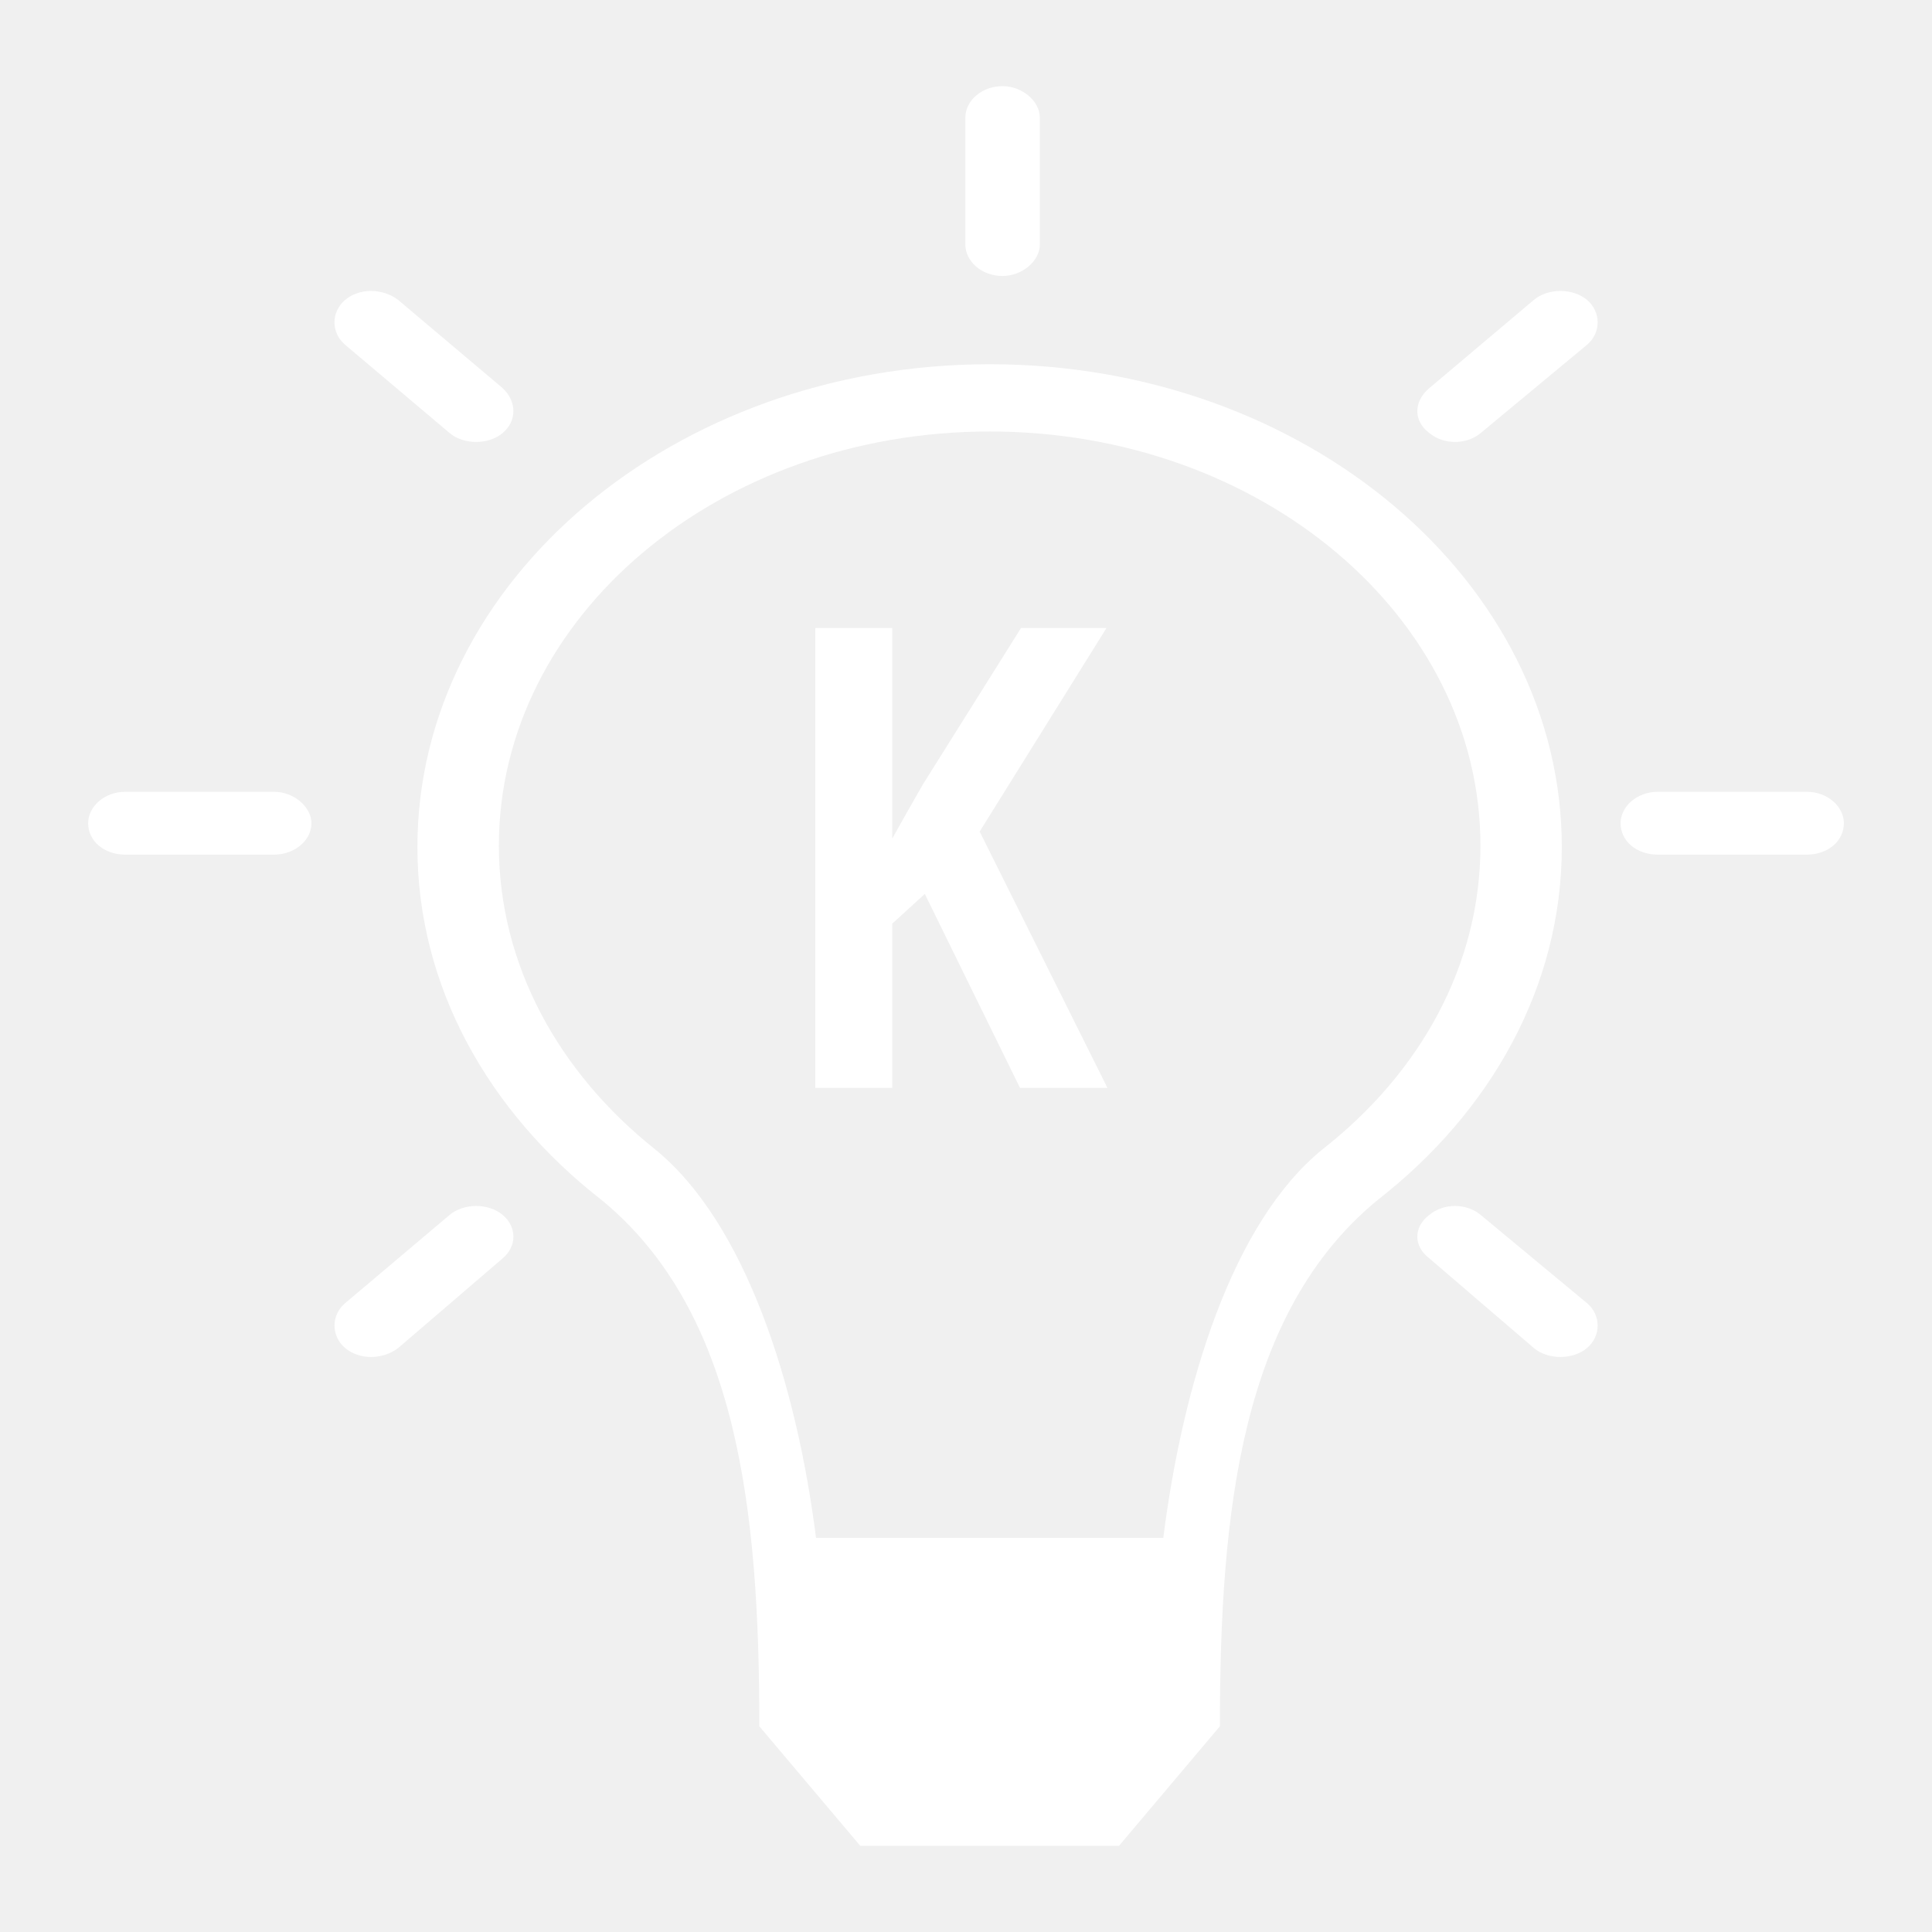
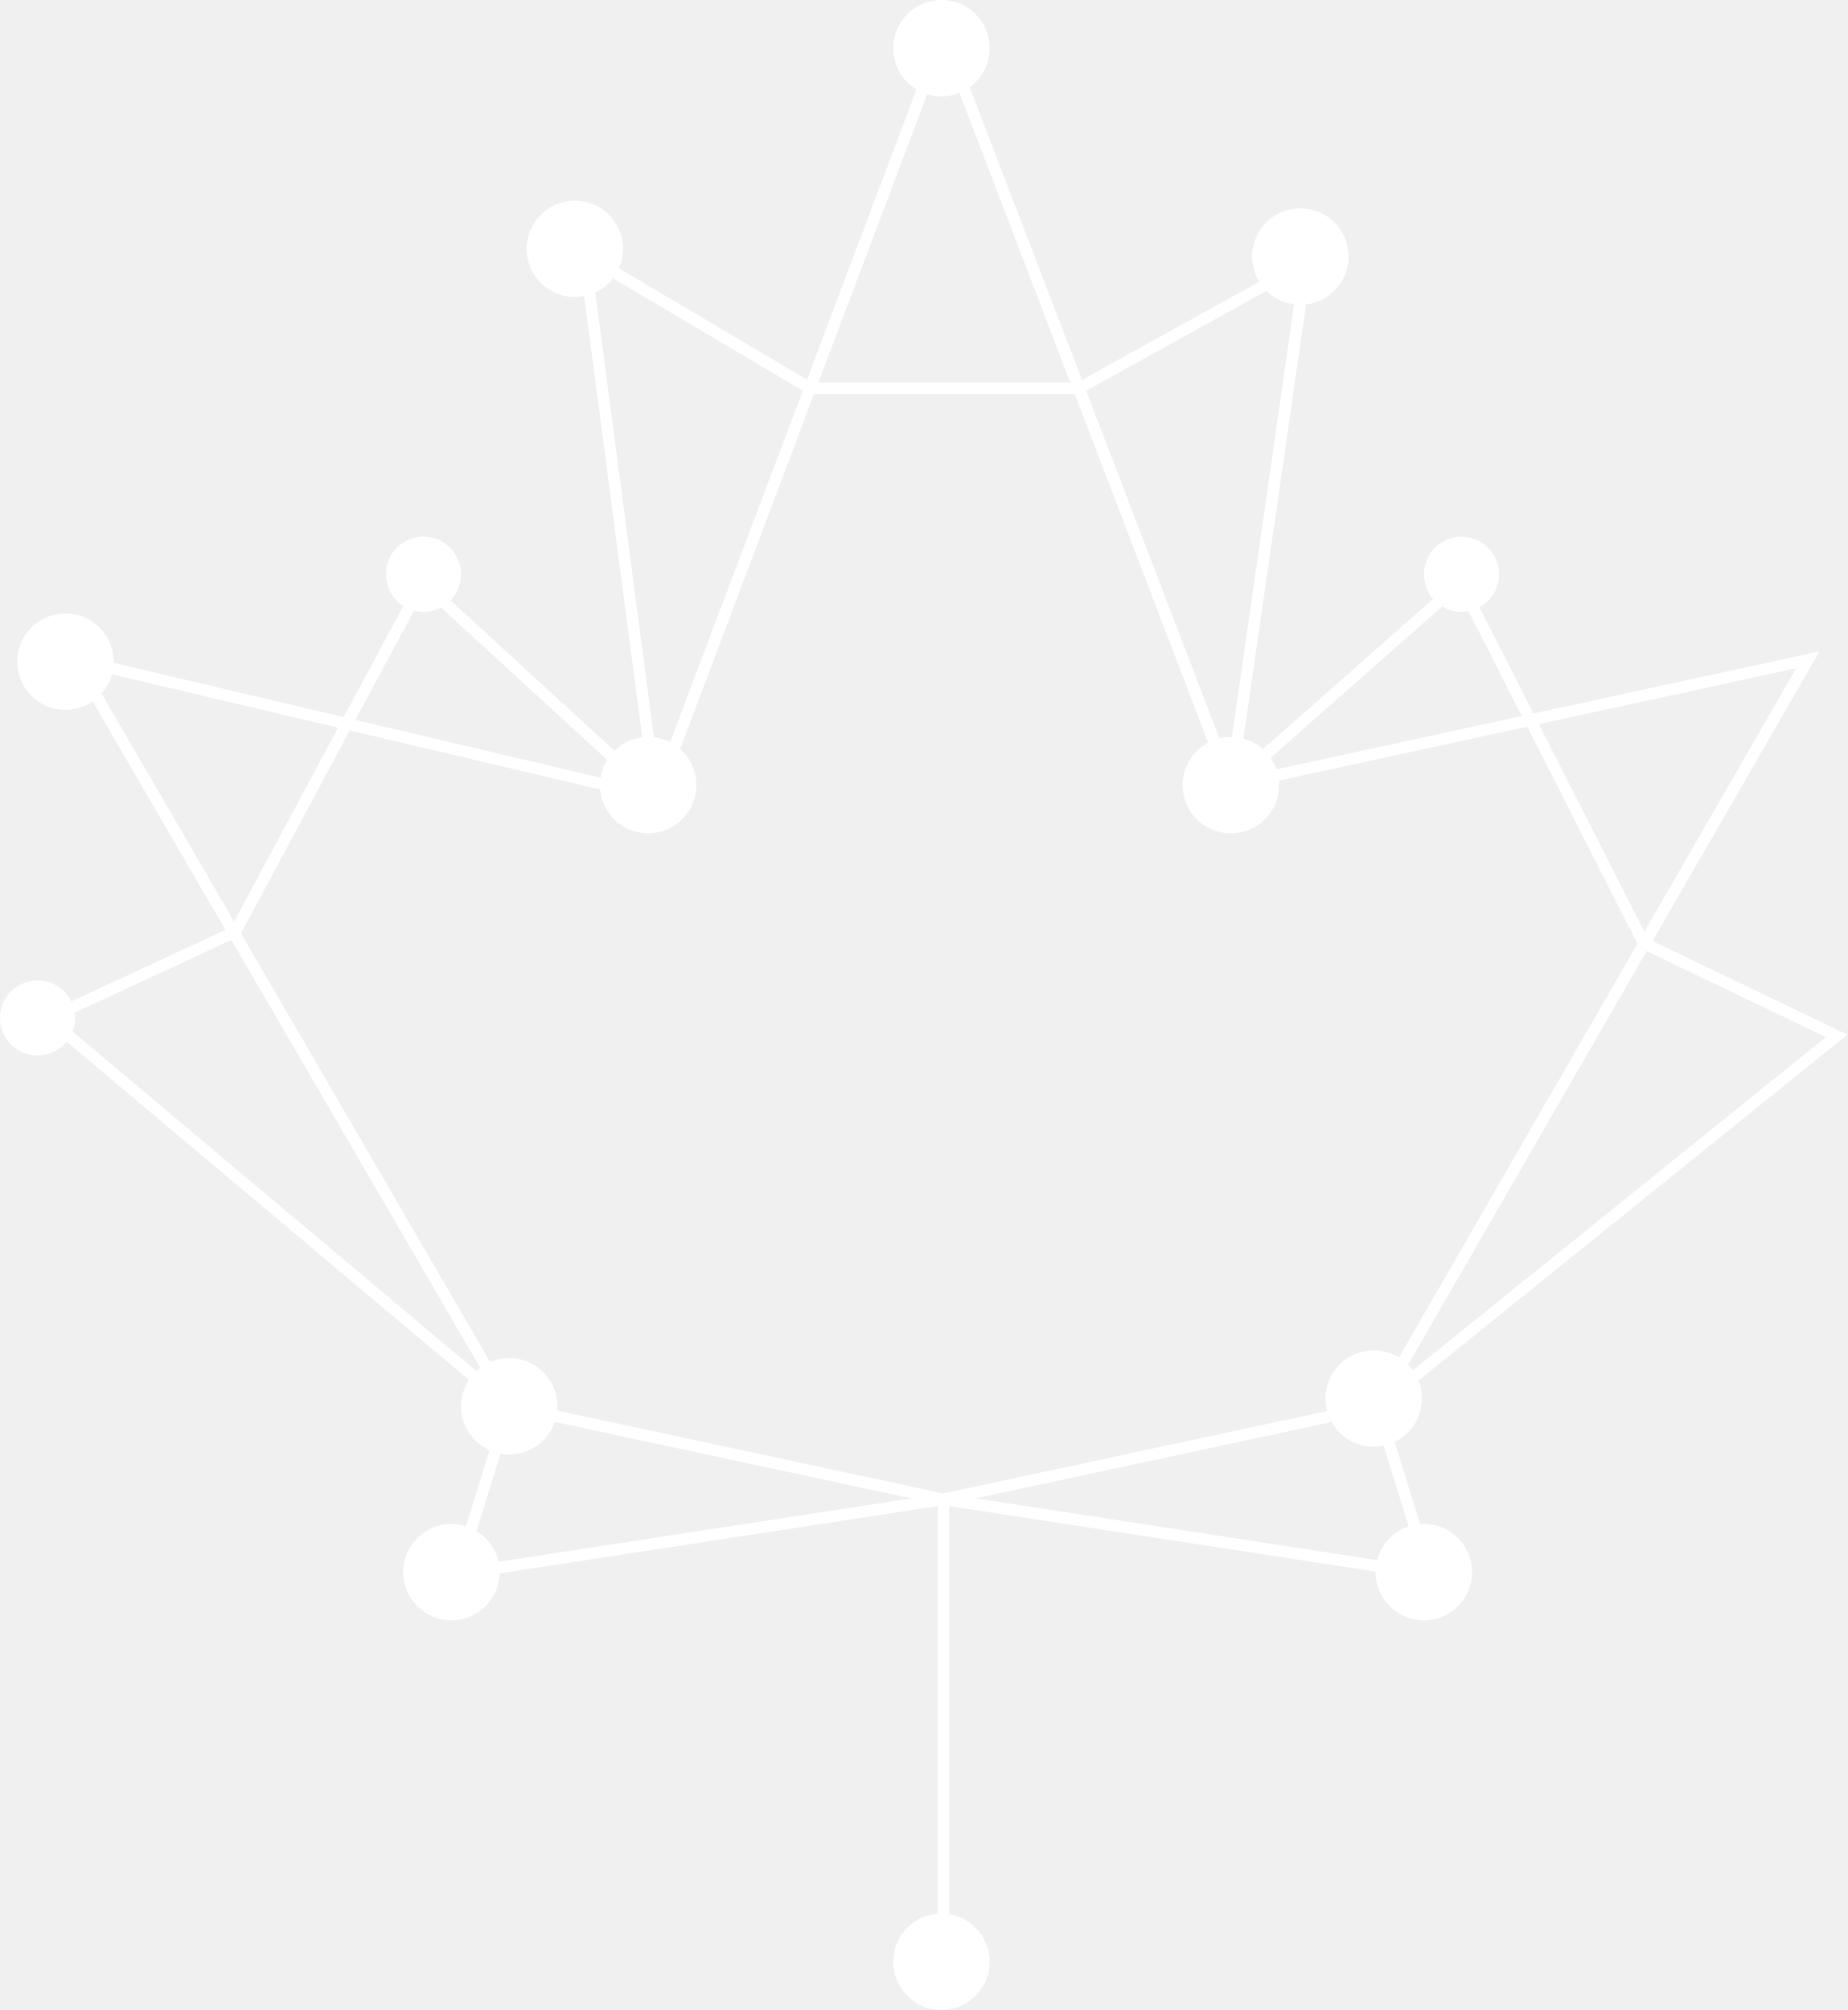
- <svg xmlns="http://www.w3.org/2000/svg" version="1.1" width="120" height="120" viewBox="0 0 120 120" xml:space="preserve">
+ <svg xmlns="http://www.w3.org/2000/svg" viewBox="0 0 361.36 393.23">
  <defs>
- </defs>
-   <rect x="0" y="0" width="100%" height="100%" fill="transparent" />
-   <g transform="matrix(0 0 0 0 0 0)" id="848ae7a0-af79-4467-8f41-57cab85a1171">
- </g>
-   <g transform="matrix(1 0 0 1 60 60)" id="c5b7f89d-fc7f-44ea-915f-164a7b04defe">
-     <rect style="stroke: none; stroke-width: 1; stroke-dasharray: none; stroke-linecap: butt; stroke-dashoffset: 0; stroke-linejoin: miter; stroke-miterlimit: 4; fill: rgb(49,120,255); fill-rule: nonzero; opacity: 1; visibility: hidden;" vector-effect="non-scaling-stroke" x="-60" y="-60" rx="0" ry="0" width="120" height="120" />
-   </g>
-   <g transform="matrix(1.73 0 0 1.46 60 60)">
-     <g style="" vector-effect="non-scaling-stroke">
-       <g transform="matrix(1 0 0 1 0.85 5.92)">
-         <path style="stroke: none; stroke-width: 1; stroke-dasharray: none; stroke-linecap: butt; stroke-dashoffset: 0; stroke-linejoin: miter; stroke-miterlimit: 4; fill: rgb(255,255,255); fill-rule: nonzero; opacity: 1;" vector-effect="non-scaling-stroke" transform=" translate(-50.86, -55.92)" d="M 50.861 87.432 L 46.215 87.432 L 42.59 82.344 C 42.59 73.184 41.827 64.726 36.927 59.955 C 32.856 56.201 30.314 50.859 30.314 44.942 C 30.314 33.622 39.535 24.399 50.86 24.399 C 62.18 24.399 71.401 33.622 71.401 44.942 C 71.401 50.859 68.859 56.201 64.788 59.955 C 59.892 64.726 59.126 73.184 59.126 82.344 L 55.501 87.432 L 50.861 87.432 z M 44.625 74.33 L 57.093 74.33 C 57.794 67.778 59.574 60.908 62.817 57.792 C 66.315 54.547 68.48 49.969 68.48 44.879 C 68.48 35.148 60.591 27.261 50.862 27.261 C 41.128 27.261 33.239 35.148 33.239 44.879 C 33.239 49.969 35.404 54.547 38.84 57.792 C 42.083 60.908 43.928 67.778 44.625 74.33 z" stroke-linecap="round" />
-       </g>
-       <g transform="matrix(1 0 0 1 27.51 -6.07)">
-         <path style="stroke: none; stroke-width: 1; stroke-dasharray: none; stroke-linecap: butt; stroke-dashoffset: 0; stroke-linejoin: miter; stroke-miterlimit: 4; fill: rgb(255,255,255); fill-rule: nonzero; opacity: 1;" vector-effect="non-scaling-stroke" transform=" translate(-77.51, -43.93)" d="M 80.181 45.262 L 74.838 45.262 C 74.076 45.262 73.502 44.688 73.502 43.926 C 73.502 43.227 74.076 42.589 74.838 42.589 L 80.181 42.589 C 80.944 42.589 81.518 43.227 81.518 43.926 C 81.518 44.688 80.943 45.262 80.181 45.262 z" stroke-linecap="round" />
-       </g>
-       <g transform="matrix(1 0 0 1 -27.51 -6.07)">
-         <path style="stroke: none; stroke-width: 1; stroke-dasharray: none; stroke-linecap: butt; stroke-dashoffset: 0; stroke-linejoin: miter; stroke-miterlimit: 4; fill: rgb(255,255,255); fill-rule: nonzero; opacity: 1;" vector-effect="non-scaling-stroke" transform=" translate(-22.49, -43.93)" d="M 25.162 45.262 L 19.82 45.262 C 19.057 45.262 18.483 44.688 18.483 43.926 C 18.483 43.227 19.057 42.589 19.82 42.589 L 25.162 42.589 C 25.863 42.589 26.499 43.227 26.499 43.926 C 26.499 44.688 25.863 45.262 25.162 45.262 z" stroke-linecap="round" />
-       </g>
-       <g transform="matrix(1 0 0 1 19.44 -25.51)">
-         <path style="stroke: none; stroke-width: 1; stroke-dasharray: none; stroke-linecap: butt; stroke-dashoffset: 0; stroke-linejoin: miter; stroke-miterlimit: 4; fill: rgb(255,255,255); fill-rule: nonzero; opacity: 1;" vector-effect="non-scaling-stroke" transform=" translate(-69.44, -24.49)" d="M 72.297 23.571 L 68.48 27.325 C 67.971 27.833 67.143 27.833 66.634 27.325 C 66.06 26.816 66.06 25.988 66.634 25.416 L 70.386 21.665 C 70.894 21.154 71.788 21.154 72.297 21.665 C 72.805 22.173 72.805 23.063 72.297 23.571 z" stroke-linecap="round" />
-       </g>
-       <g transform="matrix(1 0 0 1 -19.46 13.42)">
-         <path style="stroke: none; stroke-width: 1; stroke-dasharray: none; stroke-linecap: butt; stroke-dashoffset: 0; stroke-linejoin: miter; stroke-miterlimit: 4; fill: rgb(255,255,255); fill-rule: nonzero; opacity: 1;" vector-effect="non-scaling-stroke" transform=" translate(-30.54, -63.42)" d="M 33.366 62.436 L 29.615 66.251 C 29.046 66.761 28.217 66.761 27.709 66.251 C 27.201 65.742 27.201 64.853 27.709 64.344 L 31.46 60.591 C 31.968 60.082 32.858 60.082 33.366 60.591 C 33.879 61.099 33.879 61.927 33.366 62.436 z" stroke-linecap="round" />
-       </g>
-       <g transform="matrix(1 0 0 1 19.44 13.42)">
-         <path style="stroke: none; stroke-width: 1; stroke-dasharray: none; stroke-linecap: butt; stroke-dashoffset: 0; stroke-linejoin: miter; stroke-miterlimit: 4; fill: rgb(255,255,255); fill-rule: nonzero; opacity: 1;" vector-effect="non-scaling-stroke" transform=" translate(-69.44, -63.42)" d="M 70.386 66.251 L 66.634 62.436 C 66.06 61.927 66.06 61.099 66.634 60.591 C 67.143 60.082 67.971 60.082 68.48 60.591 L 72.297 64.344 C 72.805 64.853 72.805 65.742 72.297 66.251 C 71.788 66.761 70.894 66.761 70.386 66.251 z" stroke-linecap="round" />
-       </g>
-       <g transform="matrix(1 0 0 1 -19.46 -25.51)">
-         <path style="stroke: none; stroke-width: 1; stroke-dasharray: none; stroke-linecap: butt; stroke-dashoffset: 0; stroke-linejoin: miter; stroke-miterlimit: 4; fill: rgb(255,255,255); fill-rule: nonzero; opacity: 1;" vector-effect="non-scaling-stroke" transform=" translate(-30.54, -24.49)" d="M 31.459 27.325 L 27.708 23.571 C 27.2 23.063 27.2 22.173 27.708 21.665 C 28.216 21.154 29.045 21.154 29.614 21.665 L 33.365 25.416 C 33.878 25.988 33.878 26.816 33.365 27.325 C 32.857 27.833 31.968 27.833 31.459 27.325 z" stroke-linecap="round" />
-       </g>
-       <g transform="matrix(1 0 0 1 1.31 -33.39)">
-         <path style="stroke: none; stroke-width: 1; stroke-dasharray: none; stroke-linecap: butt; stroke-dashoffset: 0; stroke-linejoin: miter; stroke-miterlimit: 4; fill: rgb(255,255,255); fill-rule: nonzero; opacity: 1;" vector-effect="non-scaling-stroke" transform=" translate(-51.3, -16.61)" d="M 49.967 19.311 L 49.967 13.903 C 49.967 13.204 50.541 12.569 51.303 12.569 C 52.004 12.569 52.64 13.204 52.64 13.903 L 52.64 19.311 C 52.64 20.01 52.004 20.645 51.303 20.645 C 50.541 20.646 49.967 20.01 49.967 19.311 z" stroke-linecap="round" />
-       </g>
+     <style>.cls-1{fill:#fff;}</style>
+   </defs>
+   <g id="Layer_2" data-name="Layer 2">
+     <g id="Layer_4" data-name="Layer 4">
+       <path class="cls-1" d="M281.24,309.34l-96.72-14.87L87.8,309.34l10.58-34.09-86-147.89,115.18,27.17L184.51,3.61l57,148.67,114.39-24.86L270.66,275.25Zm-96.72-17.16.17,0L278,306.55,268.2,275l.25-.43,82.88-143.84L240,154.91l-.35-.91L184.53,10,129,157.19,17,130.77,100.84,275,91,306.55Z" />
+       <path class="cls-1" d="M184.52,294.48,99.1,276.16l-.22-.18L7.32,199,45.2,181.41l37.12-69.26,44.44,40.77L112.9,47.65l45.85,27.16h52l46.2-25.58L242.31,150.71,286,112.15l36.34,71.54,39,18.72-91.43,73.75-.26.06Zm-84.4-20.42,84.4,18.11,84.41-18.11,88.21-71.16-36.46-17.5-.18-.35-35.19-69.26-46.12,40.69L254,53.42,211.3,77.08H158.13l-.27-.16L115.75,52,129.82,158.8l-46.88-43-36.1,67.35-.34.16-35,16.24Z" />
+       <rect class="cls-1" x="183.39" y="293.33" width="2.26" height="91.98" />
+       <circle class="cls-1" cx="184.14" cy="9.43" r="9.43" />
+       <circle class="cls-1" cx="254.34" cy="50.19" r="9.43" />
+       <circle class="cls-1" cx="240.75" cy="153.6" r="9.43" />
+       <circle class="cls-1" cx="126.78" cy="153.6" r="9.43" />
+       <circle class="cls-1" cx="112.44" cy="48.68" r="9.43" />
+       <circle class="cls-1" cx="12.81" cy="129.44" r="9.43" />
+       <circle class="cls-1" cx="184.14" cy="383.8" r="9.43" />
+       <circle class="cls-1" cx="278.49" cy="307.57" r="9.43" />
+       <circle class="cls-1" cx="268.68" cy="273.6" r="9.43" />
+       <circle class="cls-1" cx="99.61" cy="275.11" r="9.43" />
+       <circle class="cls-1" cx="88.29" cy="307.57" r="9.43" />
+       <circle class="cls-1" cx="82.83" cy="112.35" r="7.35" />
+       <circle class="cls-1" cx="285.86" cy="112.35" r="7.35" />
+       <circle class="cls-1" cx="7.35" cy="199.15" r="7.35" />
    </g>
  </g>
-   <g transform="matrix(0.79 0 0 1 60 88.9)" style="" id="c94905ed-2f6c-4a1f-b1d6-e8e14c9eb5ed">
-     <text xml:space="preserve" font-family="Cantarell" font-size="40" font-style="normal" font-weight="700" style="stroke: none; stroke-width: 1; stroke-dasharray: none; stroke-linecap: butt; stroke-dashoffset: 0; stroke-linejoin: miter; stroke-miterlimit: 4; fill: rgb(255,255,255); fill-rule: nonzero; opacity: 1; white-space: pre;">
-       <tspan x="-15.44" y="-21.33">K</tspan>
-     </text>
-   </g>
</svg>
